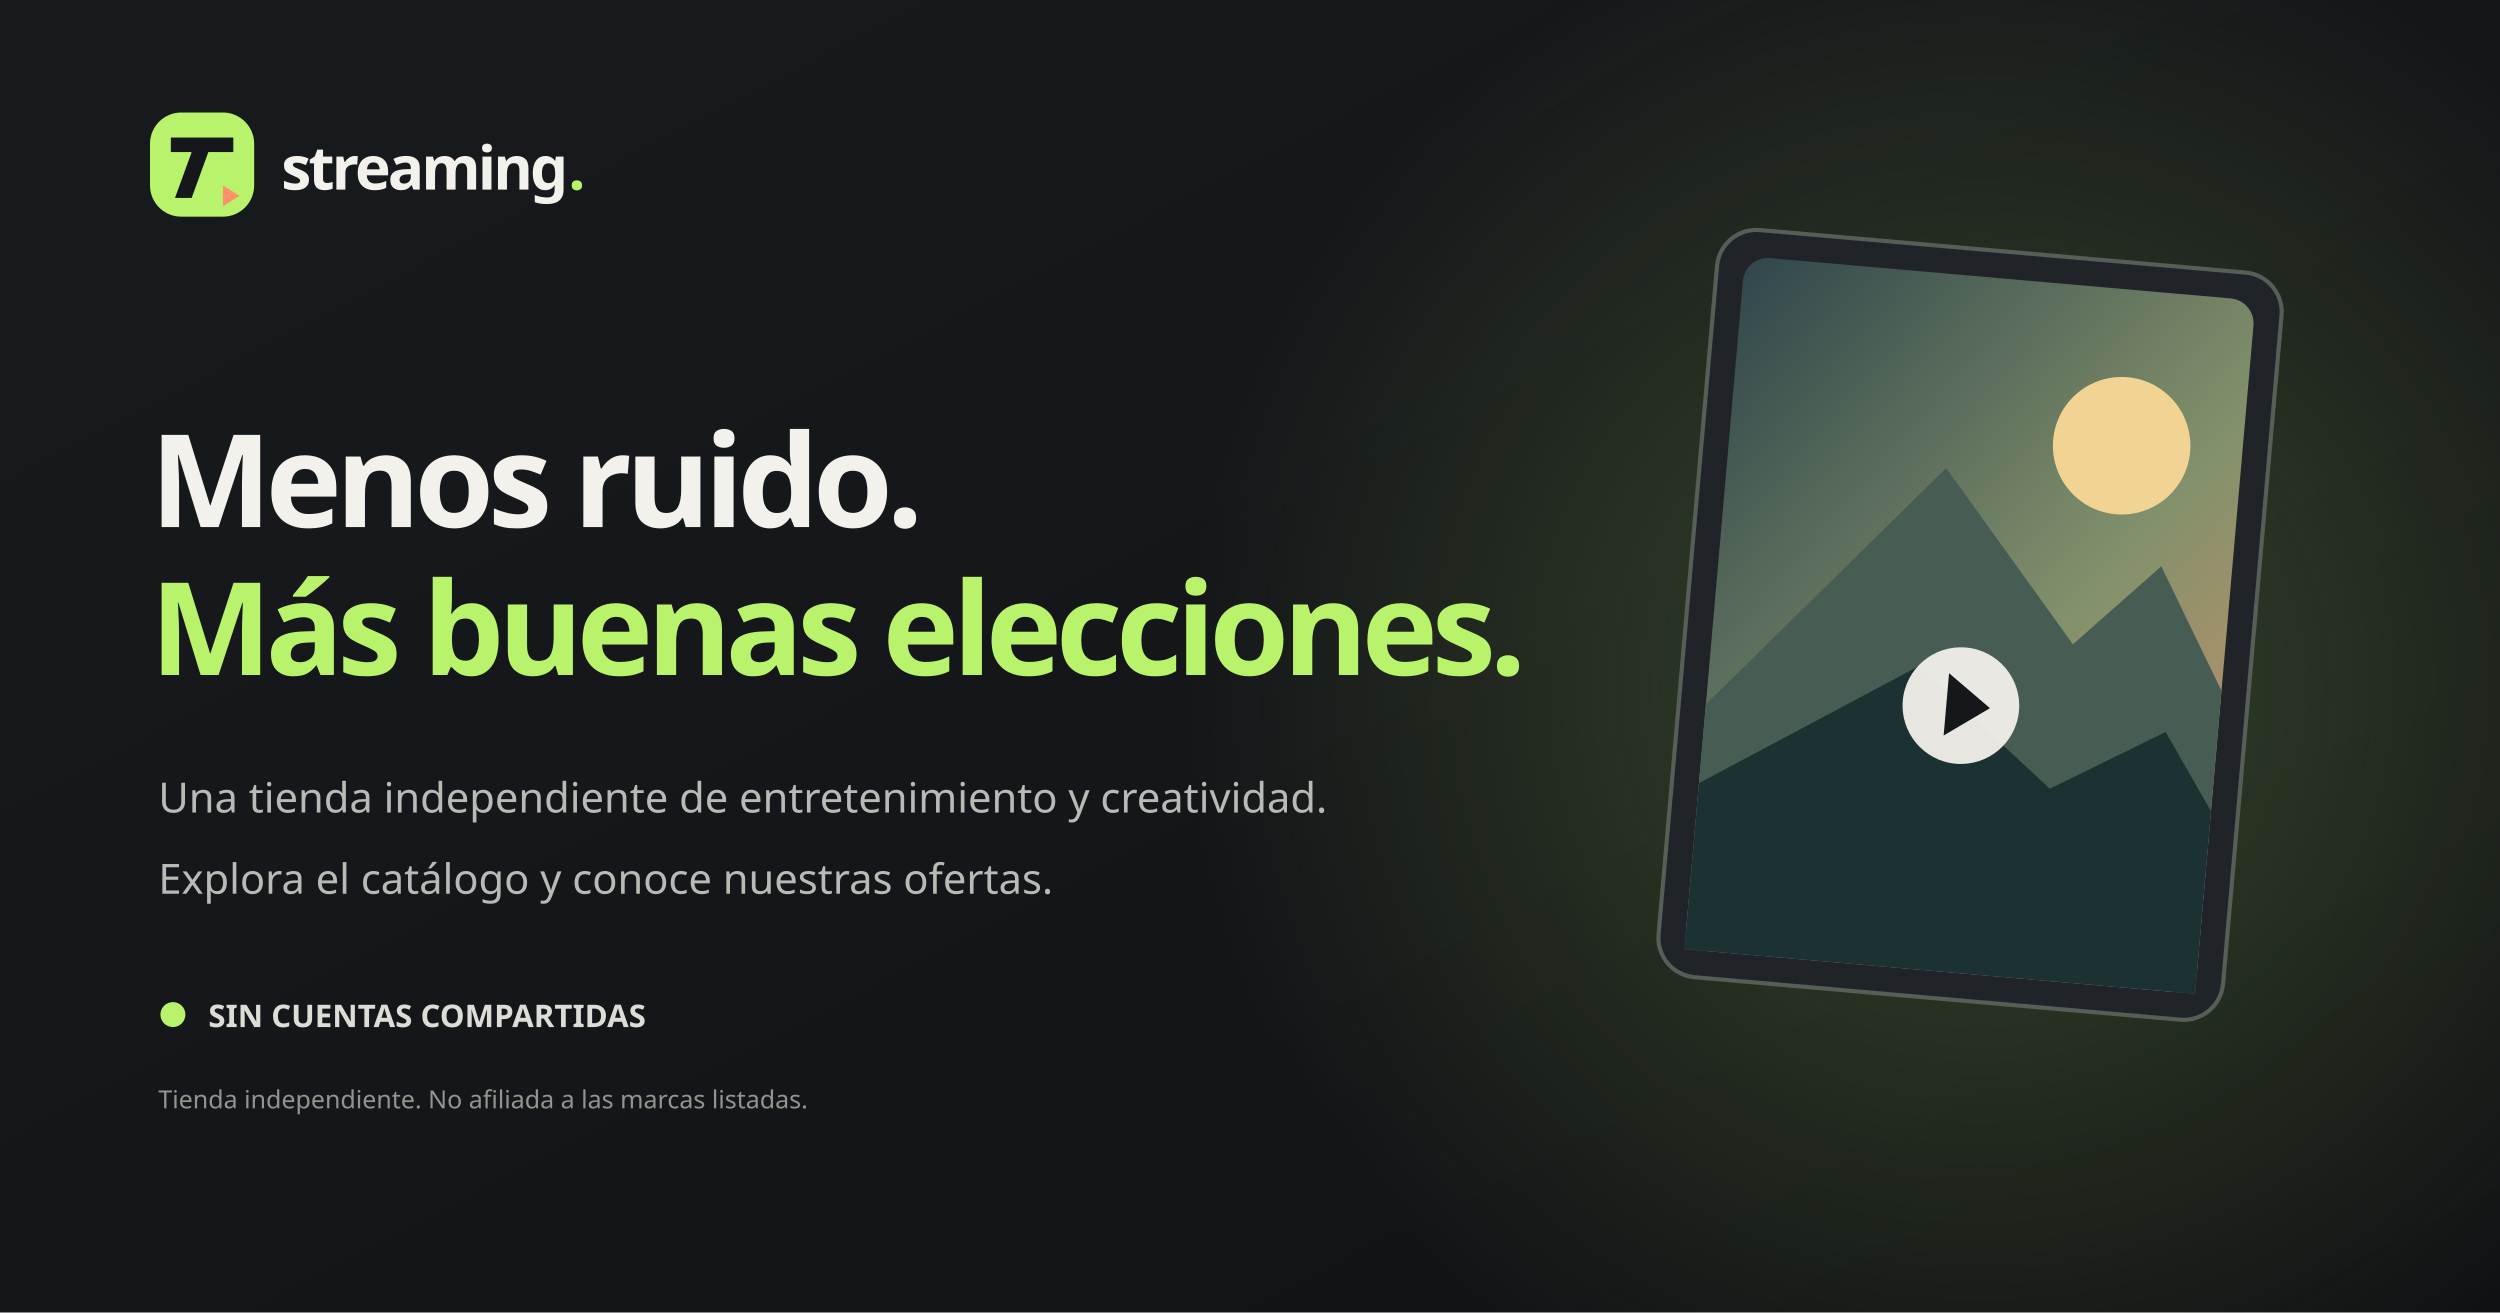
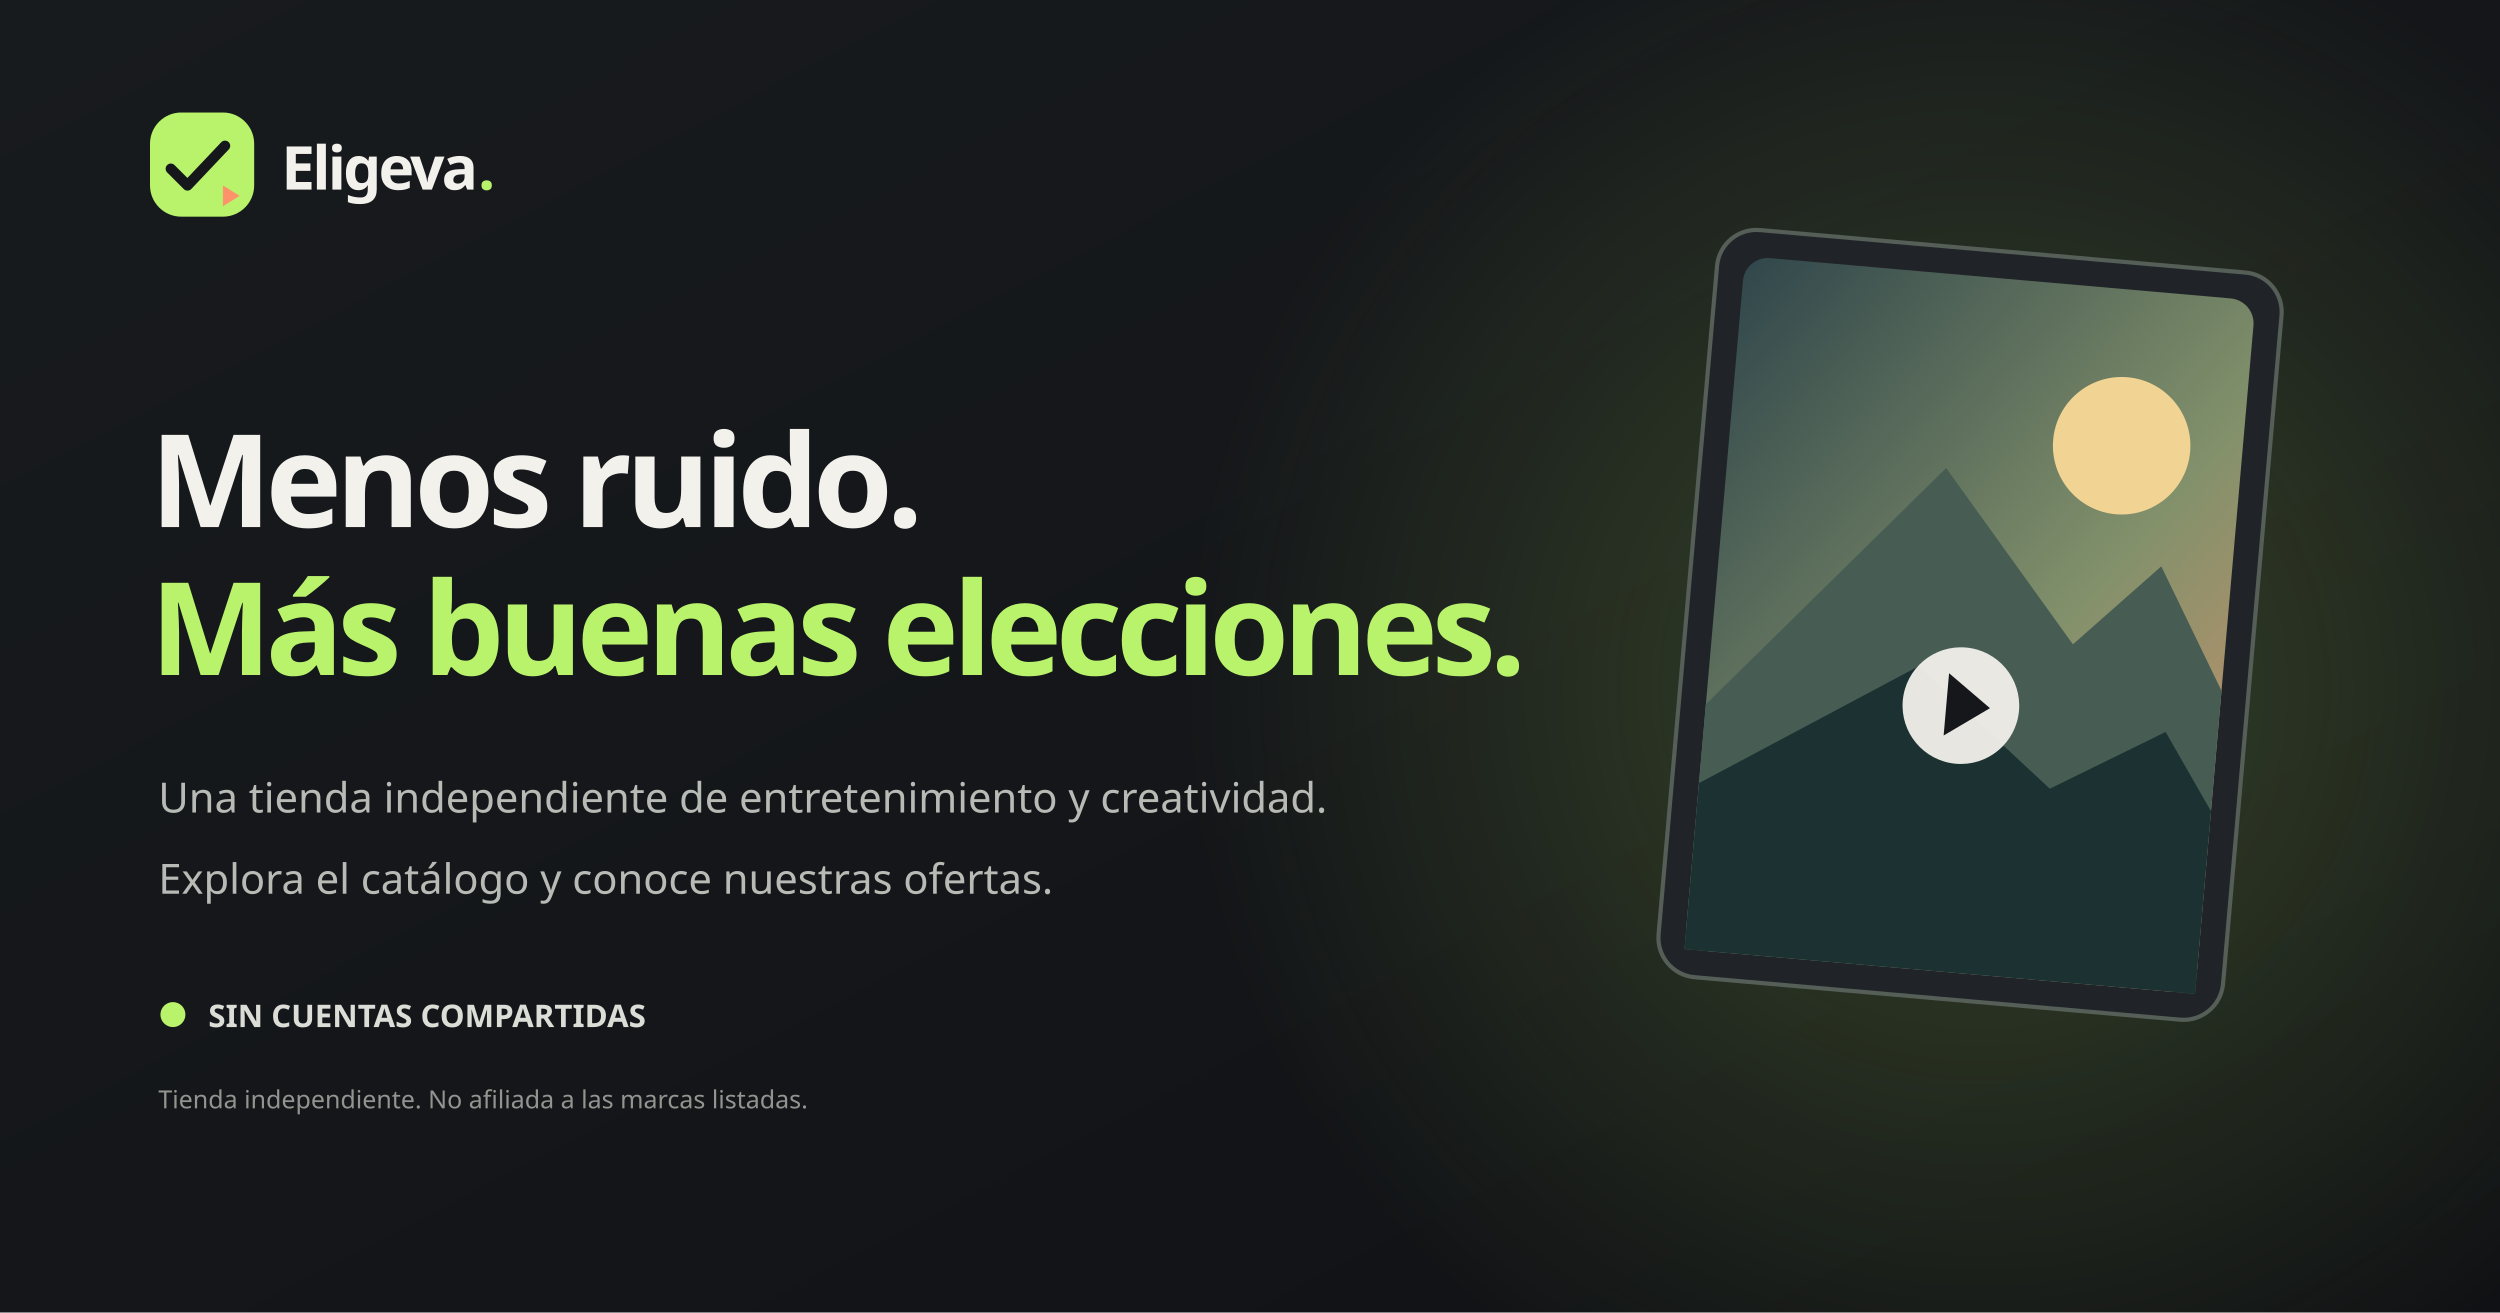
<svg xmlns="http://www.w3.org/2000/svg" viewBox="0 0 1200 630" role="img" aria-labelledby="title description">
  <defs>
    <linearGradient id="background" x1="0" y1="0" x2="1" y2="1">
      <stop stop-color="#181B1E" />
      <stop offset="1" stop-color="#101114" />
    </linearGradient>
    <linearGradient id="scene" x1="0" y1="0" x2="1" y2="1">
      <stop stop-color="#30464B" />
      <stop offset=".58" stop-color="#82916B" />
      <stop offset="1" stop-color="#D0916B" />
    </linearGradient>
    <radialGradient id="glow">
      <stop stop-color="#B9F36B" stop-opacity=".22" />
      <stop offset="1" stop-color="#B9F36B" stop-opacity="0" />
    </radialGradient>
  </defs>
  <rect width="1200" height="630" fill="url(#background)" />
  <circle cx="950" cy="330" r="380" fill="url(#glow)" />
  <g transform="translate(72 54)">
    <rect width="50" height="50" rx="15" fill="#B9F36B" />
-     <path d="M10 12h30v7H28l-8 22h-8l8-22h-10z" fill="#15171A" />
+     <path d="m10 27 8 8 18-19" fill="none" stroke="#15171A" stroke-linecap="round" stroke-linejoin="round" stroke-width="5" />
    <path d="m35 35 8 5-8 5z" fill="#FF916B" />
-     <text x="63" y="37" fill="#F3F1EC" font-family="Manrope, 'Segoe UI', sans-serif" font-size="29" font-weight="800" letter-spacing="-1.4">streaming<tspan fill="#B9F36B">.</tspan>
+     <text x="63" y="37" fill="#F3F1EC" font-family="Manrope, 'Segoe UI', sans-serif" font-size="29" font-weight="800" letter-spacing="-1.4">Eligeva<tspan fill="#B9F36B">.</tspan>
    </text>
  </g>
  <text x="72" y="253" fill="#F3F1EC" font-family="Manrope, 'Segoe UI', sans-serif" font-size="62" font-weight="700" letter-spacing="-3">Menos ruido.</text>
  <text x="72" y="324" fill="#B9F36B" font-family="Manrope, 'Segoe UI', sans-serif" font-size="62" font-weight="700" letter-spacing="-3">Más buenas elecciones.</text>
  <text x="76" y="390" fill="#B8BAB5" font-family="'DM Sans', 'Segoe UI', sans-serif" font-size="20">Una tienda independiente de entretenimiento y creatividad.</text>
  <text x="76" y="429" fill="#B8BAB5" font-family="'DM Sans', 'Segoe UI', sans-serif" font-size="20">Explora el catálogo y conoce nuestras ofertas.</text>
  <g transform="translate(76 480)">
    <circle cx="7" cy="7" r="6" fill="#B9F36B" />
    <text x="24" y="13" fill="#DBDDD6" font-family="'DM Sans', 'Segoe UI', sans-serif" font-size="15" font-weight="700">SIN CUENTAS COMPARTIDAS</text>
    <text x="0" y="52" fill="#92958F" font-family="'DM Sans', 'Segoe UI', sans-serif" font-size="12">Tienda independiente. No afiliada a las marcas listadas.</text>
  </g>
  <g transform="rotate(5 945 330)">
    <rect x="807" y="120" width="272" height="360" rx="19" fill="#202428" stroke="#555E57" stroke-width="2" />
    <rect x="820" y="133" width="246" height="334" rx="12" fill="url(#scene)" />
    <circle cx="1008" cy="208" r="33" fill="#F1D493" />
    <path d="m820 349 105-123 68 79 39-41 34 57v146H820z" fill="#475D54" />
    <path d="m820 387 100-65 68 53 53-32 25 36v88H820z" fill="#1C3232" />
    <circle cx="942" cy="339" r="28" fill="#F3F1EC" fill-opacity=".94" />
    <path d="m935 324 21 15-21 15z" fill="#15171A" />
  </g>
</svg>
